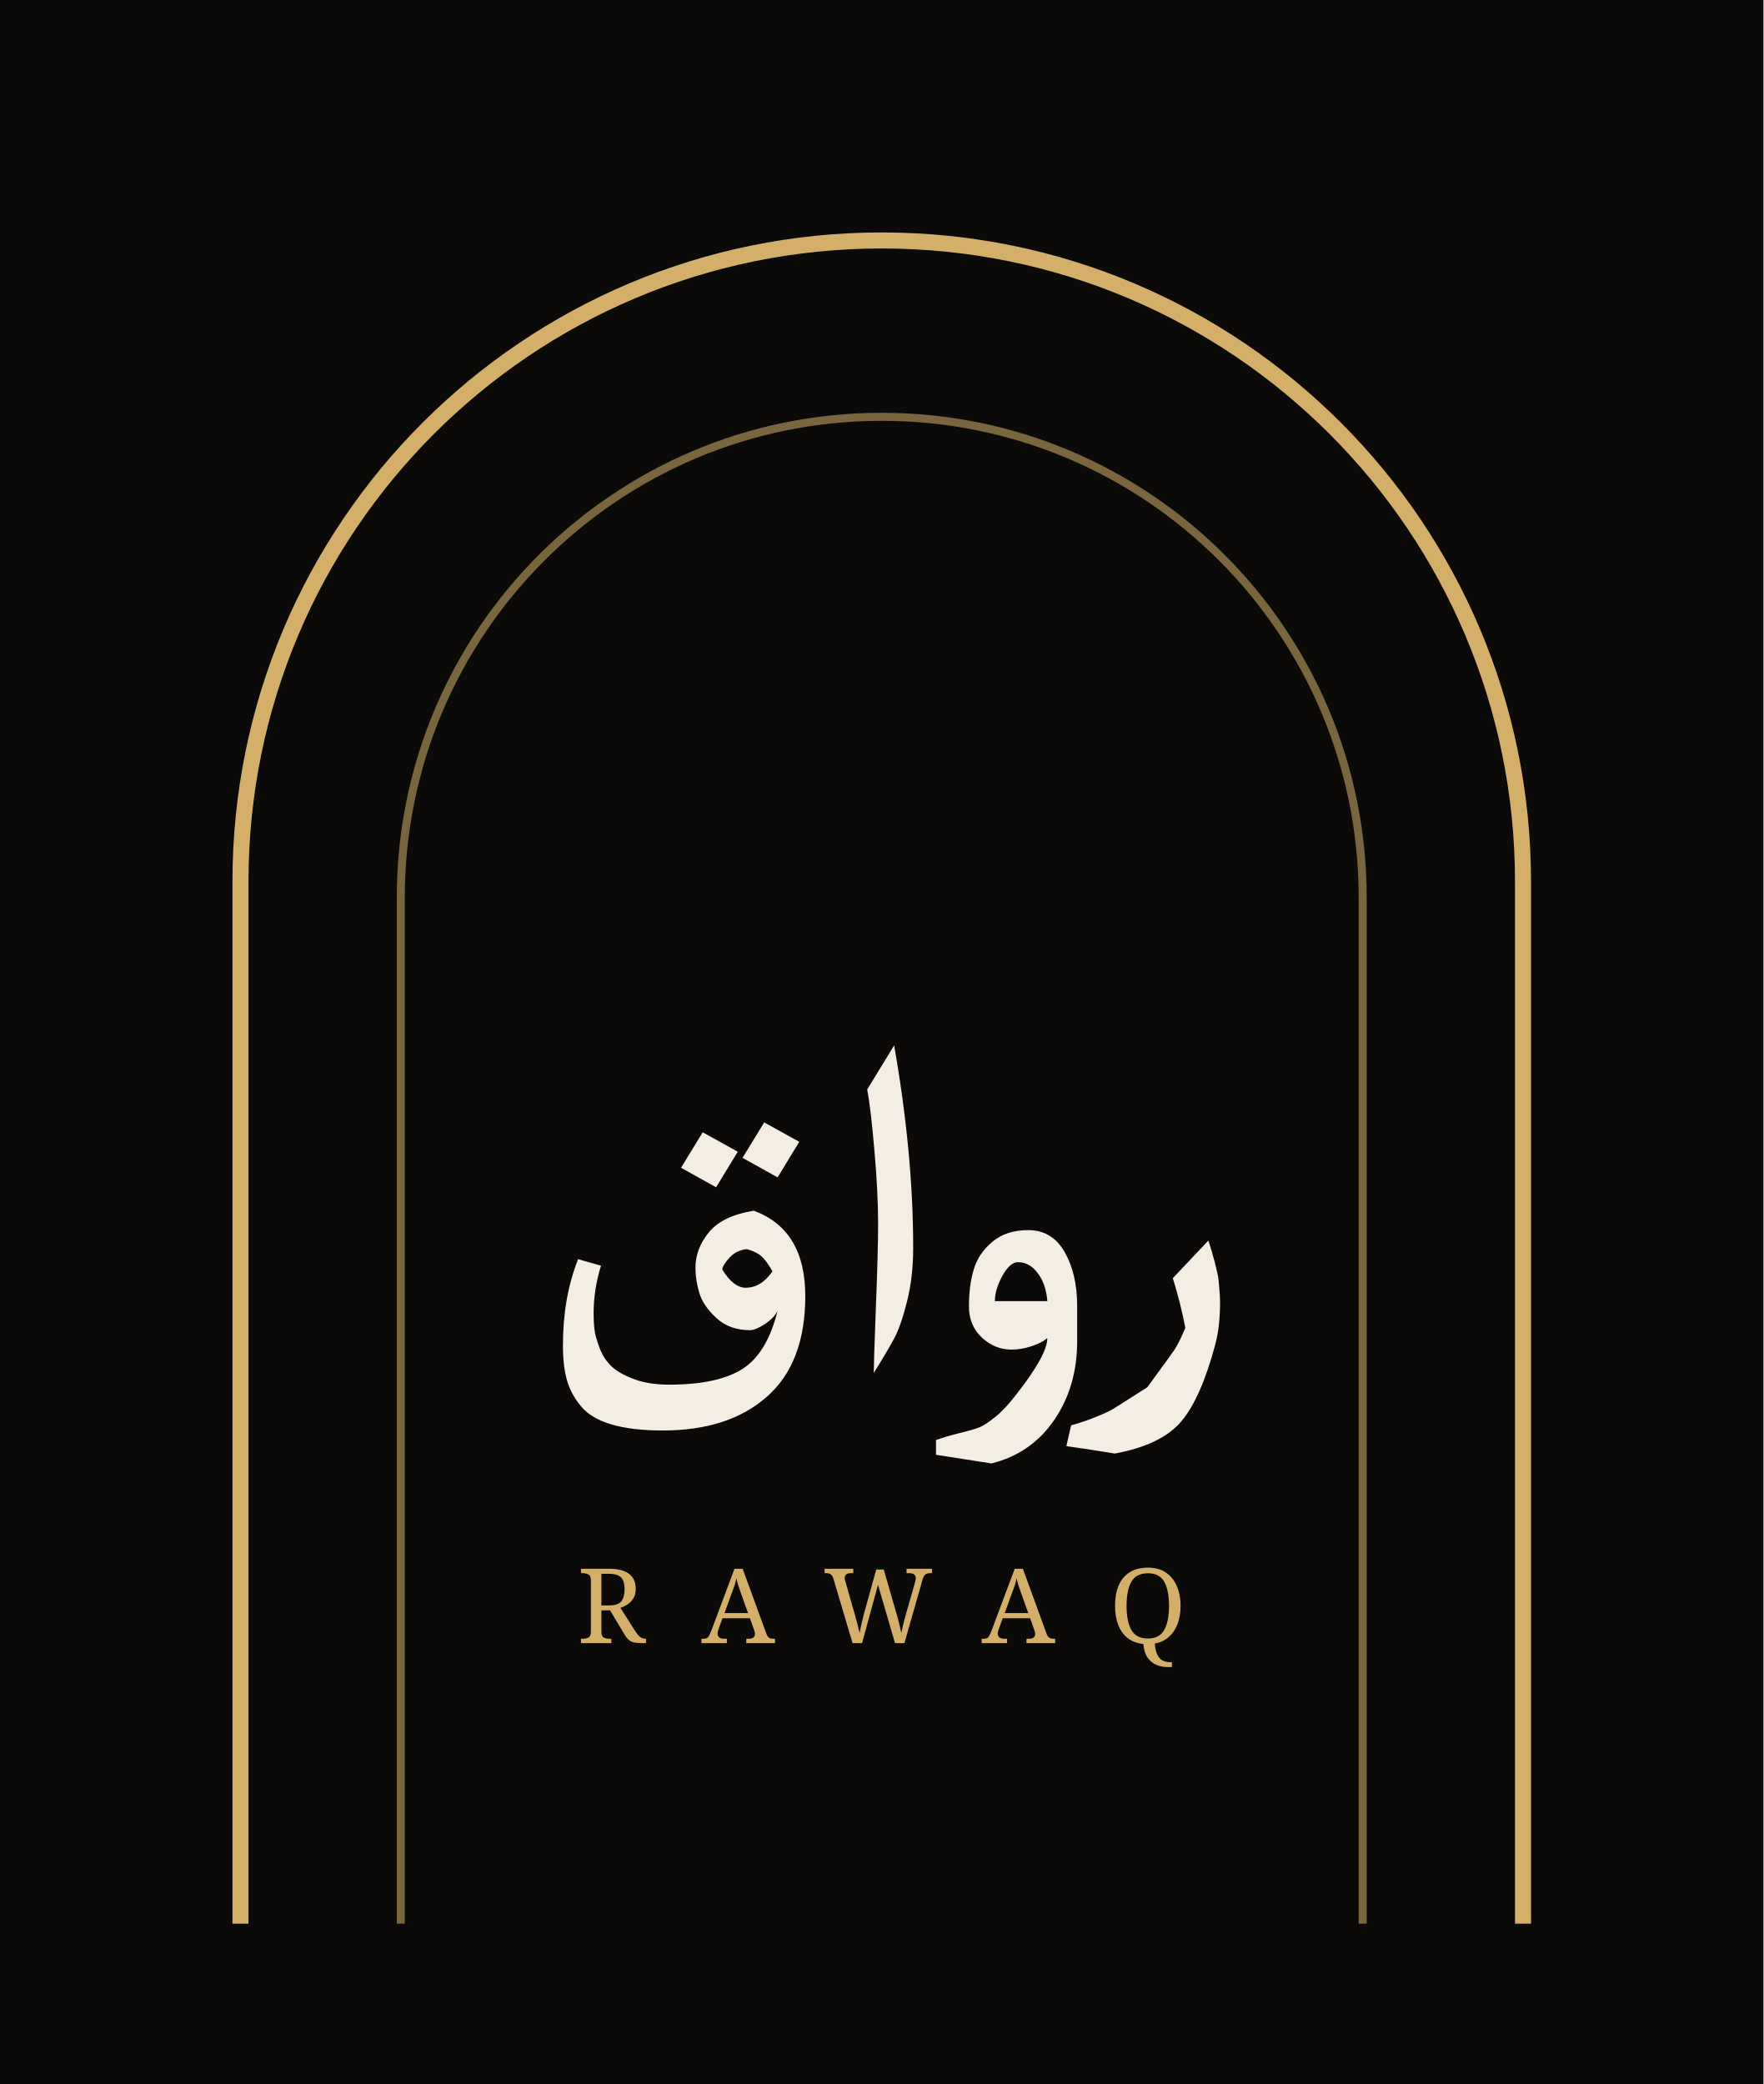
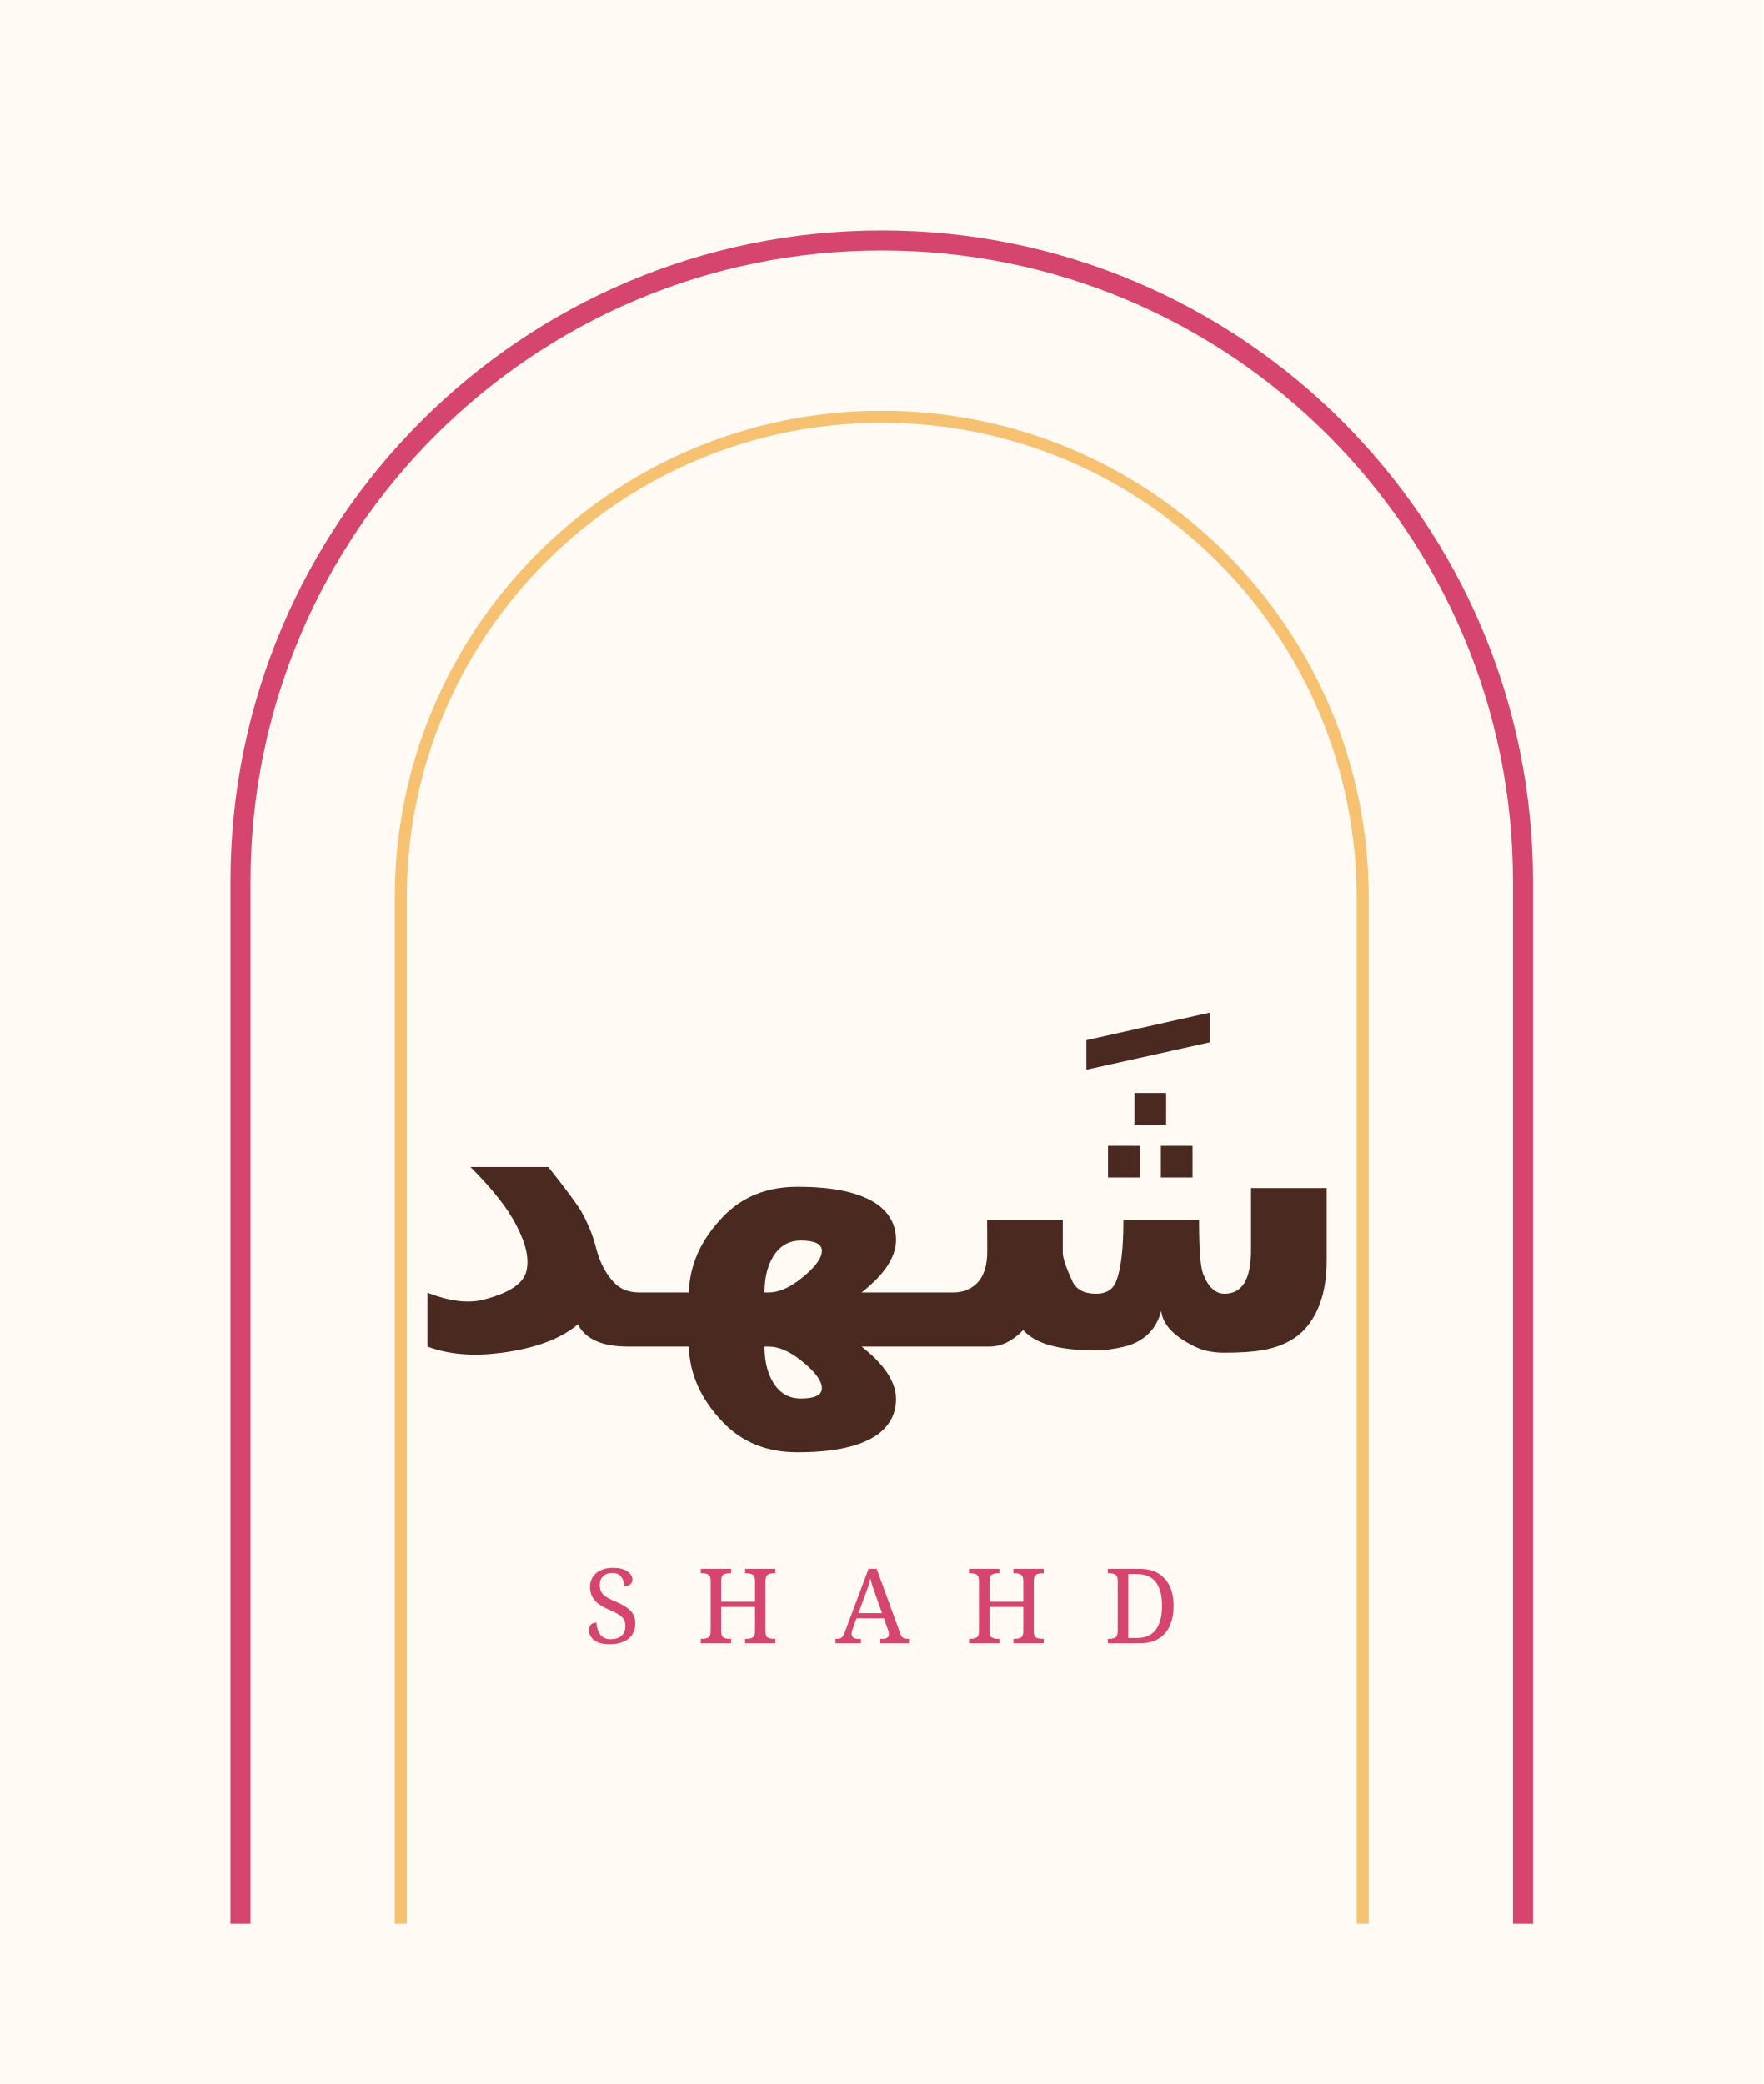
<svg xmlns="http://www.w3.org/2000/svg" viewBox="0 0 220 260">
-   <rect width="220" height="260" fill="#0b0a09" />
-   <path d="M30 240V110a80 80 0 0 1 160 0v130" fill="none" stroke="#d4af6a" stroke-width="2" />
-   <path d="M50 240V112a60 60 0 0 1 120 0v128" fill="none" stroke="#d4af6a" stroke-width="1" opacity=".55" />
-   <text x="110" y="168" text-anchor="middle" font-family="Amiri, serif" font-size="54" font-weight="700" fill="#f3ede3">رواق</text>
-   <text x="110" y="205" text-anchor="middle" font-family="Cormorant Garamond, serif" font-size="13" letter-spacing="7" fill="#d4af6a">RAWAQ</text>
+   <rect width="220" height="260" fill="#fffaf4" />
+   <path d="M30 240V110a80 80 0 0 1 160 0v130" fill="none" stroke="#d6456b" stroke-width="2.5" />
+   <path d="M50 240V112a60 60 0 0 1 120 0v128" fill="none" stroke="#f2a93b" stroke-width="1.5" opacity=".7" />
+   <text x="110" y="168" text-anchor="middle" font-family="El Messiri, sans-serif" font-size="54" font-weight="700" fill="#4a2a20">شَهد</text>
+   <text x="110" y="205" text-anchor="middle" font-family="Fraunces, serif" font-size="13" letter-spacing="7" fill="#d6456b">SHAHD</text>
</svg>
